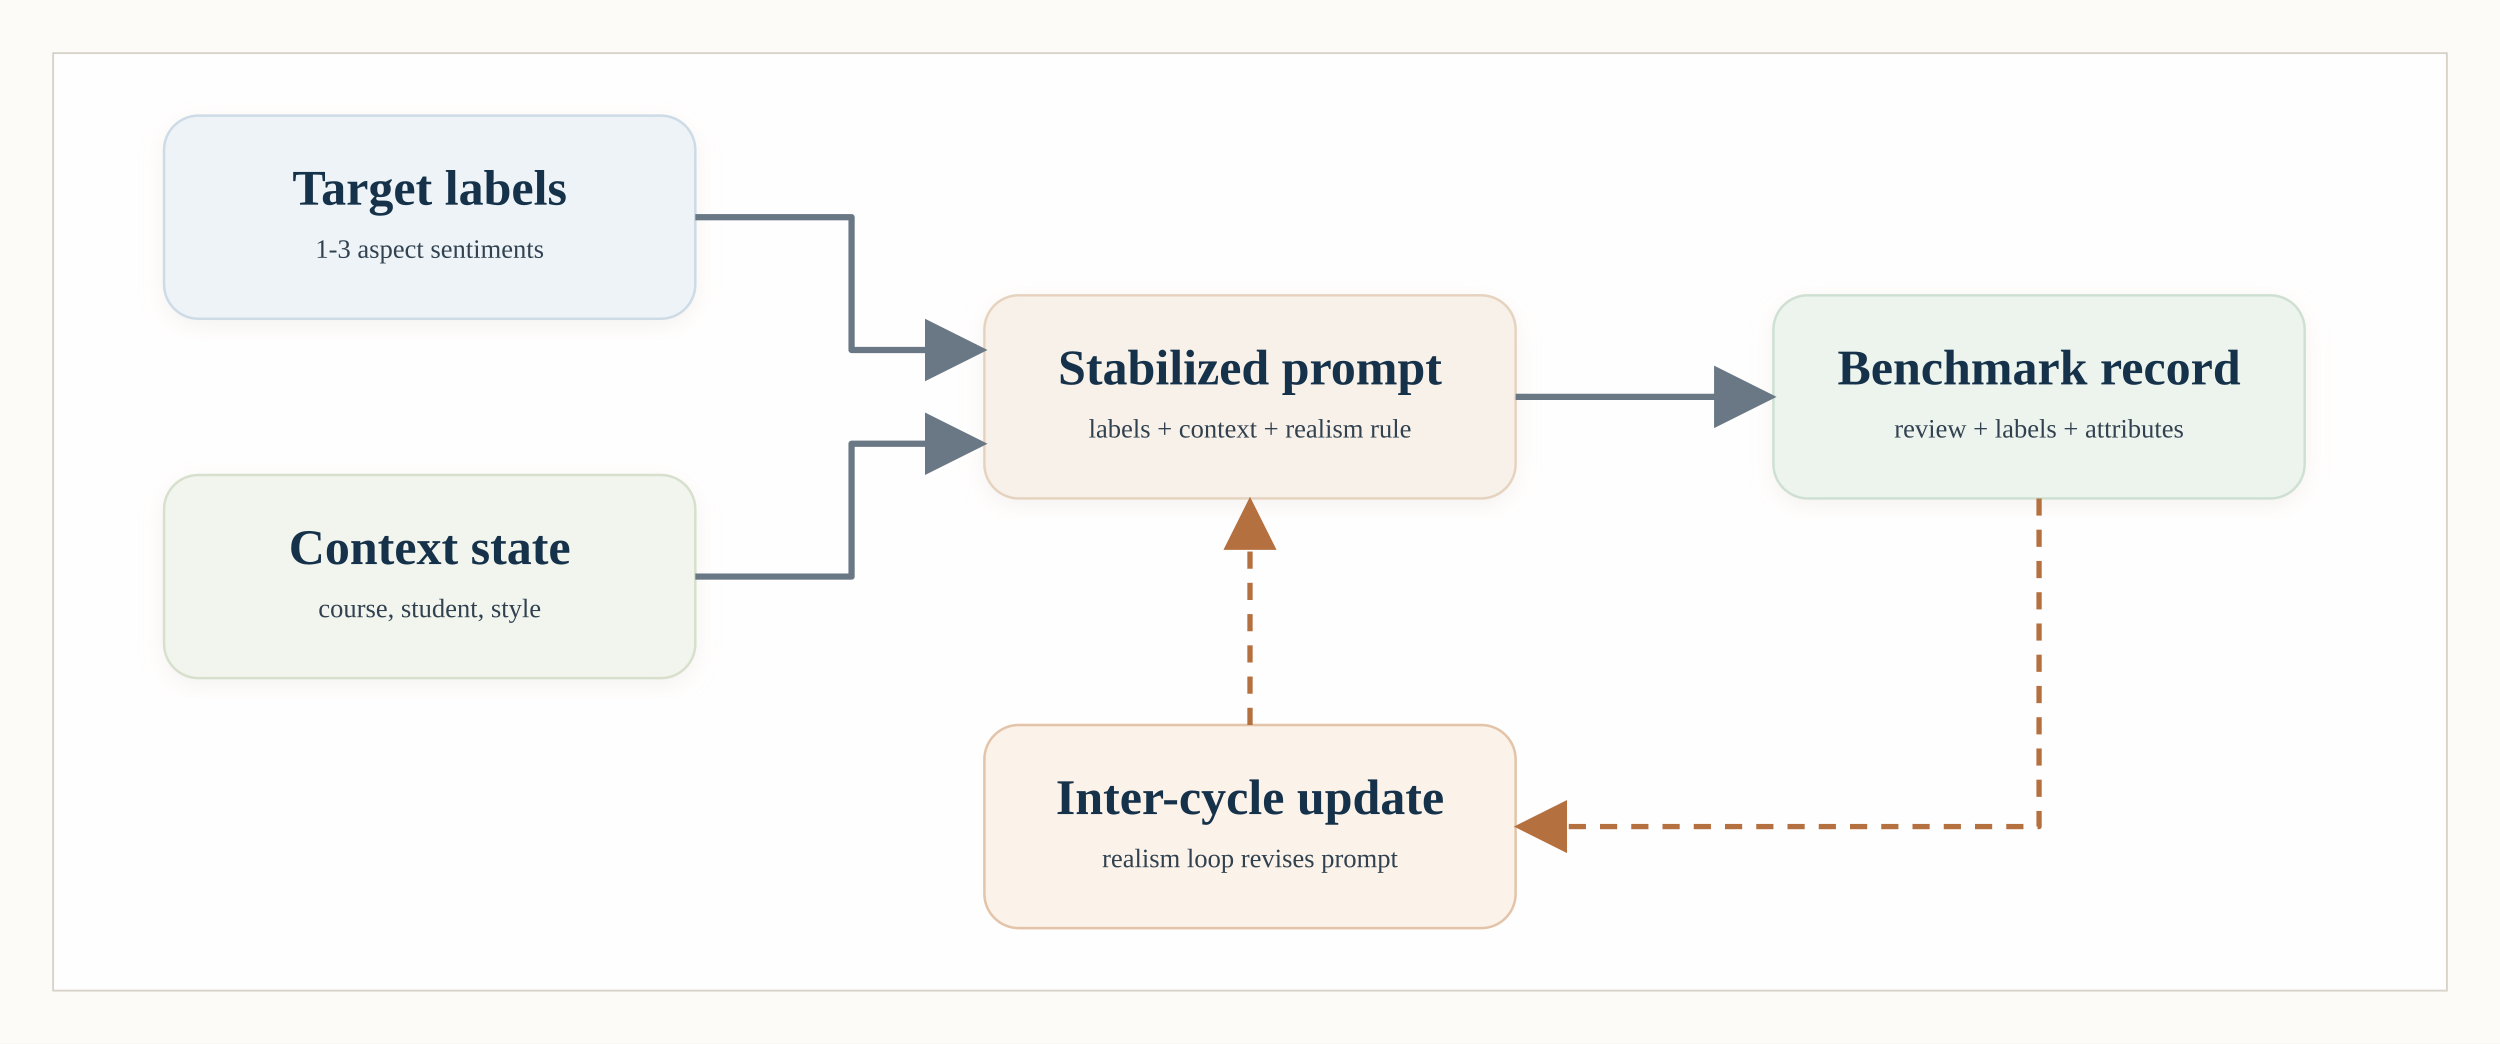
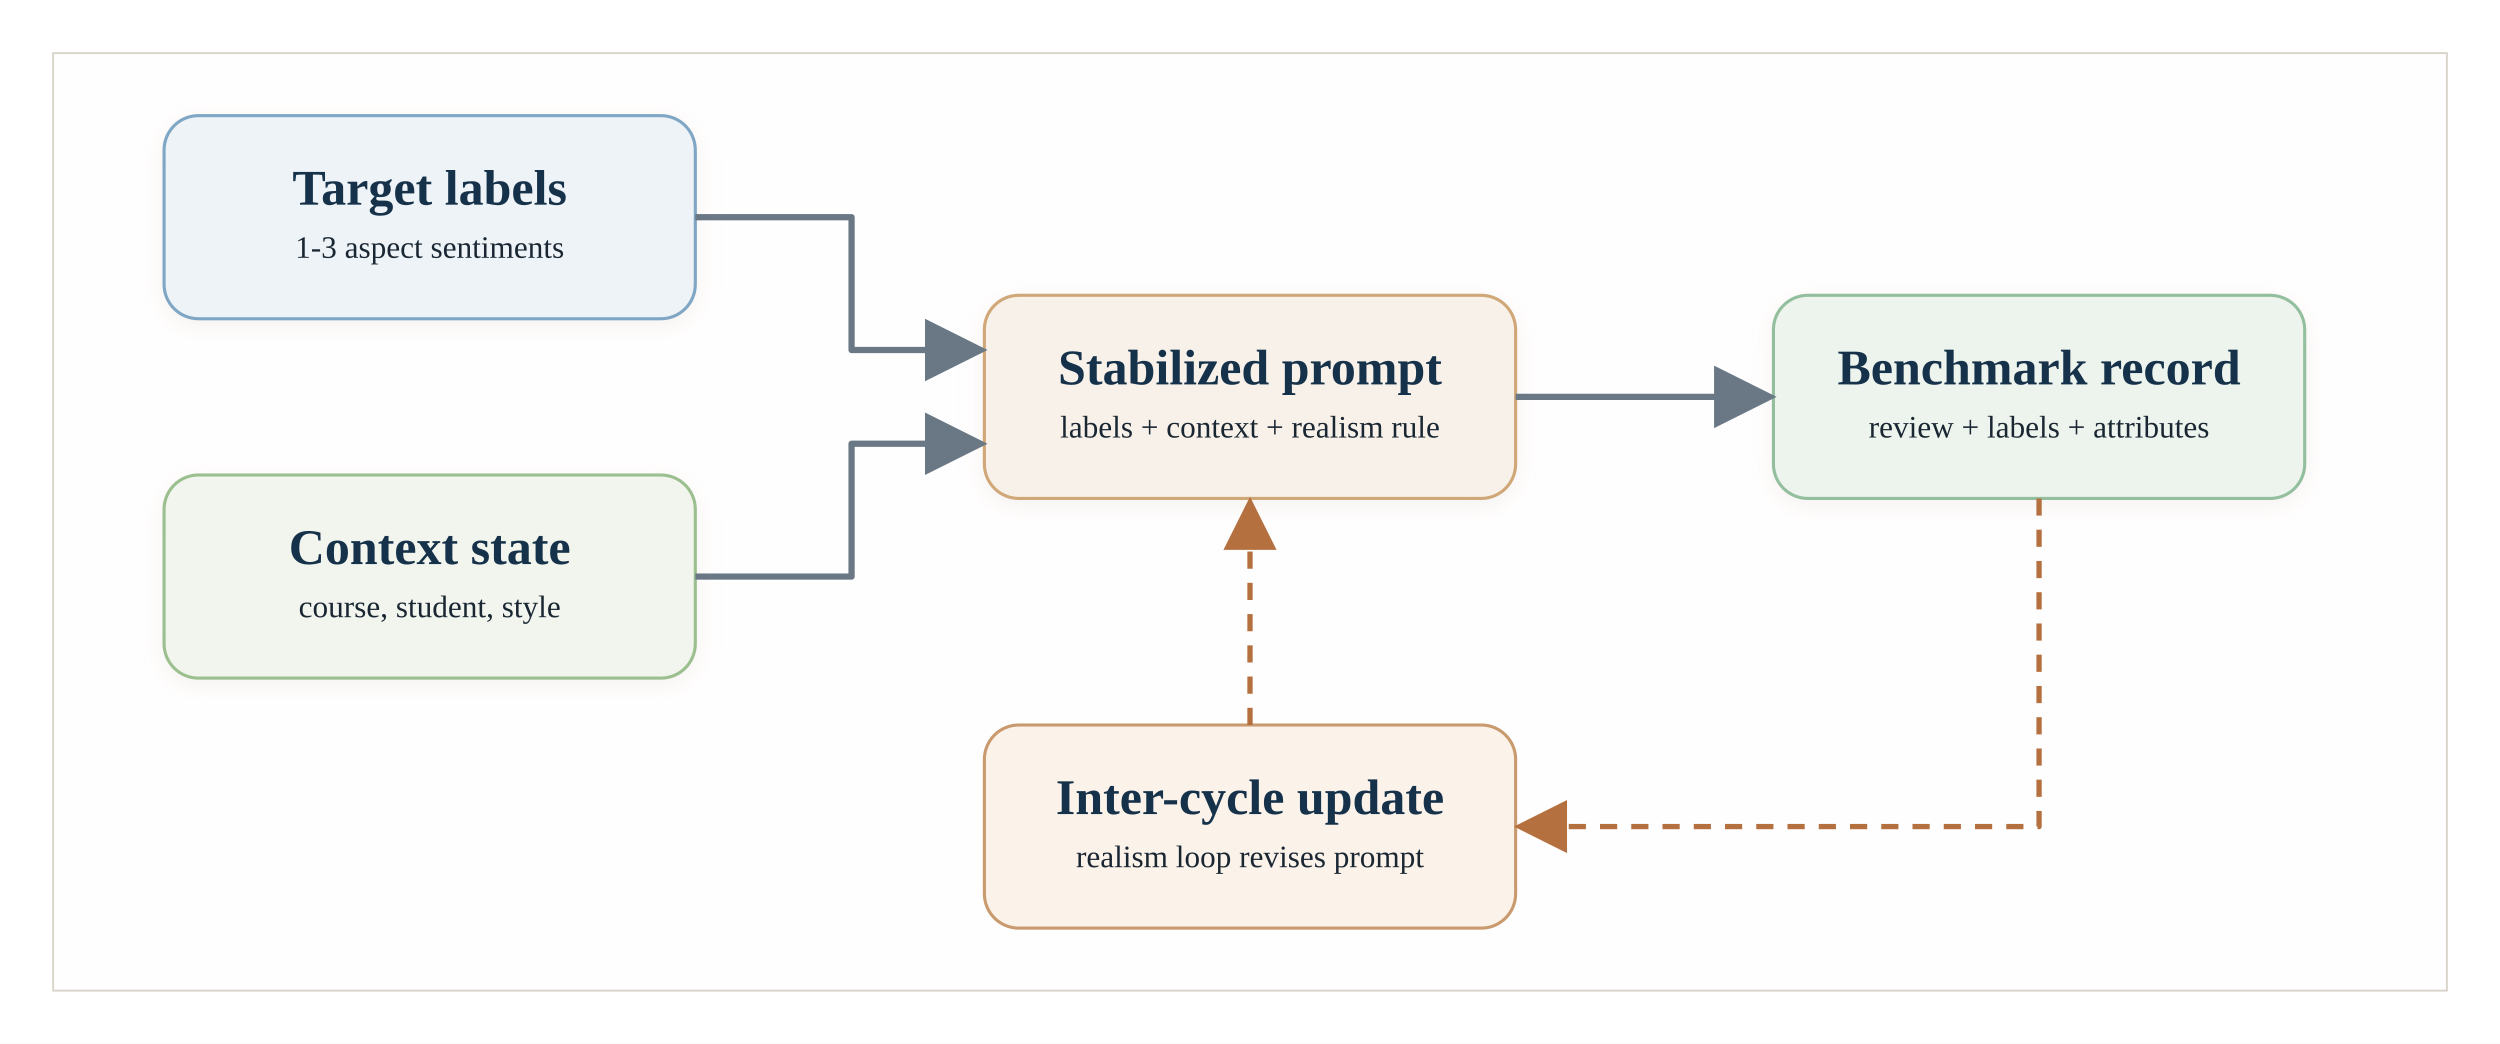
<svg xmlns="http://www.w3.org/2000/svg" width="1600" height="668" viewBox="0 0 1600 668" role="img" aria-label="Synthetic educational review generation pipeline">
  <defs>
    <style>
-       .bg { fill: #fcfbf7; }
+       .bg { fill: #ffffff; }
      .frame { fill: #fffefe; stroke: #d8d3c9; stroke-width: 1.2; }
      .label { font: 700 32px Georgia, "Times New Roman", serif; fill: #16324a; }
-       .body { font: 17px Georgia, "Times New Roman", serif; fill: #31414f; }
-       .chip { font: 700 13px Arial, sans-serif; fill: #9a5a30; letter-spacing: 0.09em; }
+       .body { font: 20px Georgia, "Times New Roman", serif; fill: #1a2733; }
+       .chip { font: 700 15px Arial, sans-serif; fill: #7a4522; letter-spacing: 0.09em; }
      .flow { stroke: #6a7886; stroke-width: 4; fill: none; marker-end: url(#arrow); stroke-linejoin: round; }
      .fb { stroke: #b5703f; stroke-width: 3.4; fill: none; marker-end: url(#arrowfb); stroke-dasharray: 11 9; stroke-linejoin: round; }
-       .panelA { fill: #edf3f7; stroke: #cddbe6; stroke-width: 1.6; }
-       .panelB { fill: #f2f5ee; stroke: #d6e0cc; stroke-width: 1.6; }
-       .panelC { fill: #f8f1e9; stroke: #e6d3bf; stroke-width: 1.6; }
-       .panelD { fill: #edf4ee; stroke: #cfe0d2; stroke-width: 1.6; }
-       .fbbox { fill: #fbf2ea; stroke: #e3c4a8; stroke-width: 1.6; }
+       .panelA { fill: #edf3f7; stroke: #7fa6c4; stroke-width: 2.0; }
+       .panelB { fill: #f2f5ee; stroke: #9cbf8f; stroke-width: 2.0; }
+       .panelC { fill: #f8f1e9; stroke: #d0a878; stroke-width: 2.0; }
+       .panelD { fill: #edf4ee; stroke: #93bf9e; stroke-width: 2.0; }
+       .fbbox { fill: #fbf2ea; stroke: #c99a6e; stroke-width: 2.0; }
      .center { text-anchor: middle; }
    </style>
    <marker id="arrow" markerWidth="11" markerHeight="11" refX="8.5" refY="5" orient="auto">
      <path d="M0,0 L10,5 L0,10 z" fill="#6a7886" />
    </marker>
    <marker id="arrowfb" markerWidth="11" markerHeight="11" refX="8.5" refY="5" orient="auto">
      <path d="M0,0 L10,5 L0,10 z" fill="#b5703f" />
    </marker>
    <filter id="shadow" x="-10%" y="-10%" width="120%" height="120%">
      <feDropShadow dx="0" dy="4" stdDeviation="7" flood-color="#d9d3ca" flood-opacity="0.26" />
    </filter>
  </defs>
  <rect class="bg" width="1600" height="668" />
  <rect x="34" y="34" width="1532" height="600" class="frame" />
  <rect x="105" y="74" width="340" height="130" rx="22" class="panelA" filter="url(#shadow)" />
  <text x="275" y="131" class="label center">Target labels</text>
  <text x="275" y="165" class="body center">1-3 aspect sentiments</text>
  <rect x="105" y="304" width="340" height="130" rx="22" class="panelB" filter="url(#shadow)" />
  <text x="275" y="361" class="label center">Context state</text>
  <text x="275" y="395" class="body center">course, student, style</text>
  <rect x="630" y="189" width="340" height="130" rx="22" class="panelC" filter="url(#shadow)" />
  <text x="800" y="246" class="label center">Stabilized prompt</text>
  <text x="800" y="280" class="body center">labels + context + realism rule</text>
  <rect x="1135" y="189" width="340" height="130" rx="22" class="panelD" filter="url(#shadow)" />
  <text x="1305" y="246" class="label center">Benchmark record</text>
  <text x="1305" y="280" class="body center">review + labels + attributes</text>
  <rect x="630" y="464" width="340" height="130" rx="22" class="fbbox" />
  <text x="800" y="521" class="label center">Inter-cycle update</text>
  <text x="800" y="555" class="body center">realism loop revises prompt</text>
  <path class="flow" d="M445 139 L545 139 L545 224 L626 224" />
  <path class="flow" d="M445 369 L545 369 L545 284 L626 284" />
  <path class="flow" d="M970 254 L1131 254" />
  <path class="fb" d="M1305 319 L1305 529 L974 529" />
  <path class="fb" d="M800 464 L800 323" />
</svg>
